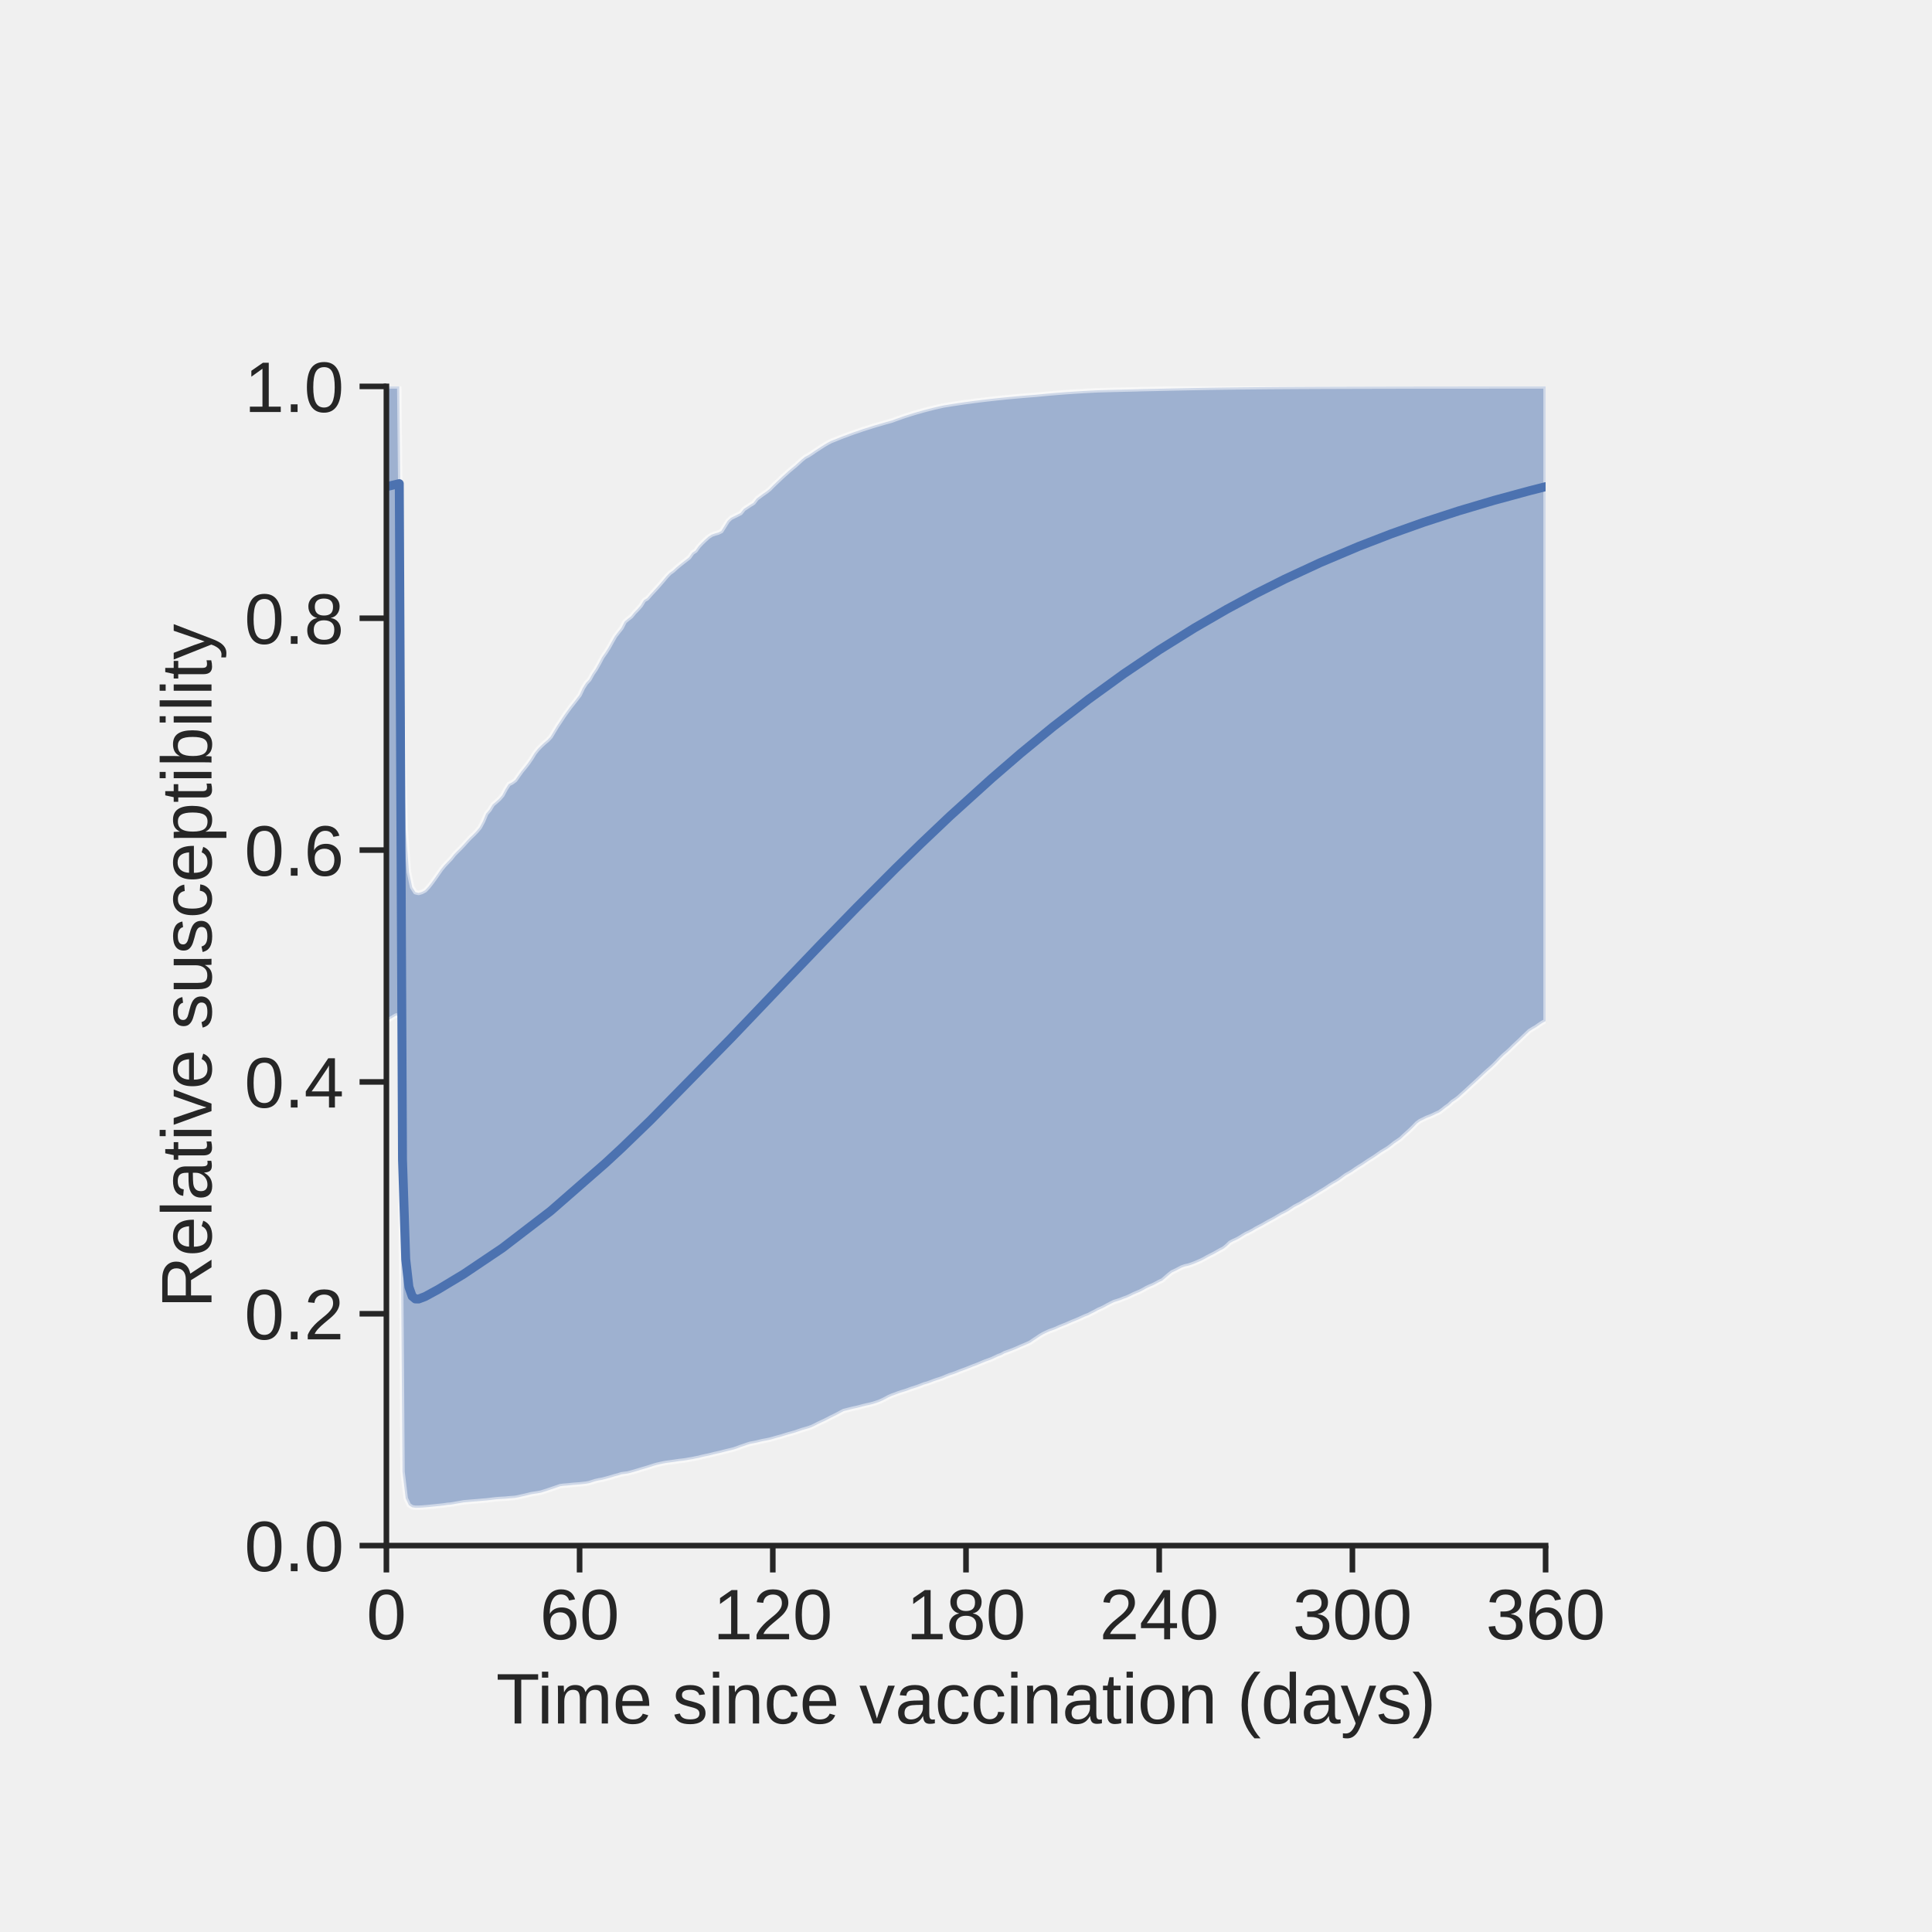
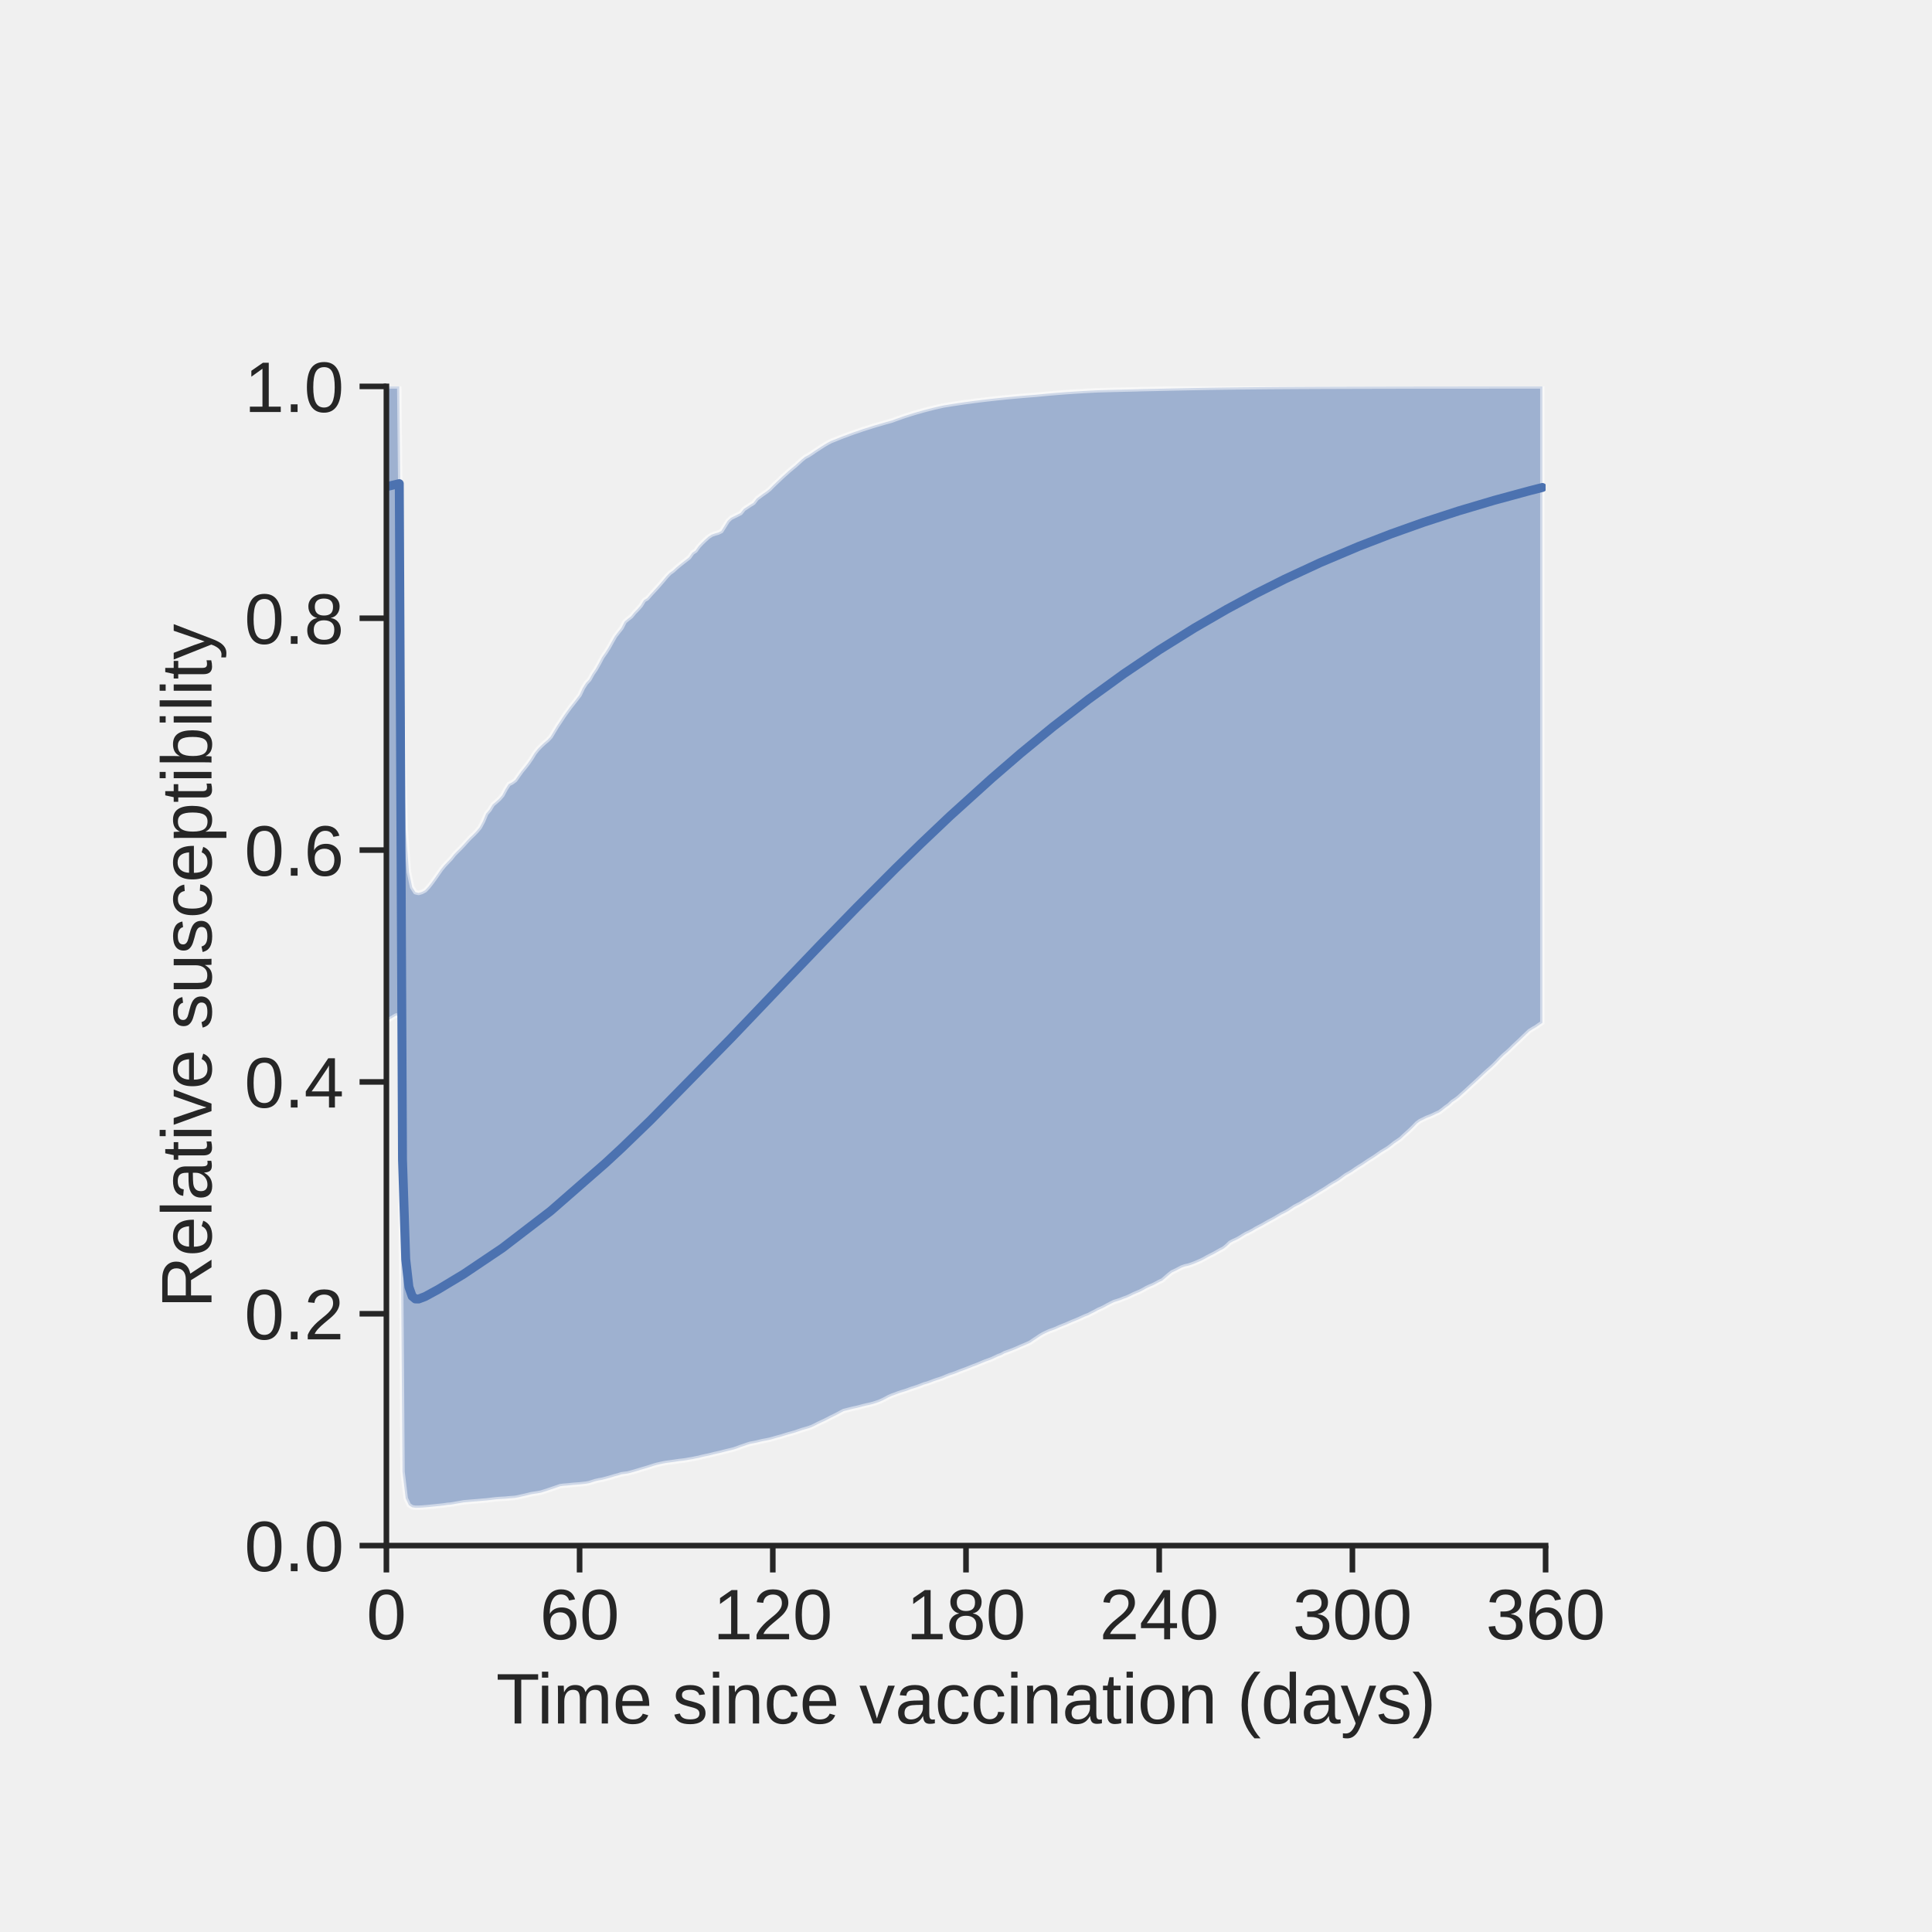
<svg xmlns="http://www.w3.org/2000/svg" xmlns:xlink="http://www.w3.org/1999/xlink" width="432pt" height="432pt" viewBox="0 0 432 432" version="1.1">
  <defs>
    <style type="text/css">*{stroke-linejoin: round; stroke-linecap: butt}</style>
  </defs>
  <g id="figure_1">
    <g id="patch_1">
      <path d="M 0 432  L 432 432  L 432 0  L 0 0  L 0 432  z " style="fill: none" />
    </g>
    <g id="axes_1">
      <g id="patch_2">
        <path d="M 86.4 345.6  L 345.6 345.6  L 345.6 86.4  L 86.4 86.4  L 86.4 345.6  z " style="fill: none" />
      </g>
      <g id="matplotlib.axis_1">
        <g id="xtick_1">
          <g id="line2d_1">
            <defs>
-               <path id="m080dad6c86" d="M 0 0  L 0 6  " style="stroke: #262626; stroke-width: 1.25" />
+               <path id="md0824baf38" d="M 0 0  L 0 6  " style="stroke: #262626; stroke-width: 1.25" />
            </defs>
            <g>
-               <use xlink:href="#m080dad6c86" x="86.4" y="345.6" style="fill: #262626; stroke: #262626; stroke-width: 1.25" />
+               <use xlink:href="#md0824baf38" x="86.4" y="345.6" style="fill: #262626; stroke: #262626; stroke-width: 1.25" />
            </g>
          </g>
          <g id="text_1">
            <text style="fill: #262626; font: 16px 'Arial', 'DejaVu Sans', 'Liberation Sans', 'Bitstream Vera Sans', sans-serif; text-anchor: middle" x="86.4" y="366.553" transform="rotate(-0 86.4 366.5525)">0</text>
          </g>
        </g>
        <g id="xtick_2">
          <g id="line2d_2">
            <g>
-               <use xlink:href="#m080dad6c86" x="129.6" y="345.6" style="fill: #262626; stroke: #262626; stroke-width: 1.25" />
+               <use xlink:href="#md0824baf38" x="129.6" y="345.6" style="fill: #262626; stroke: #262626; stroke-width: 1.25" />
            </g>
          </g>
          <g id="text_2">
            <text style="fill: #262626; font: 16px 'Arial', 'DejaVu Sans', 'Liberation Sans', 'Bitstream Vera Sans', sans-serif; text-anchor: middle" x="129.6" y="366.553" transform="rotate(-0 129.6 366.5525)">60</text>
          </g>
        </g>
        <g id="xtick_3">
          <g id="line2d_3">
            <g>
-               <use xlink:href="#m080dad6c86" x="172.8" y="345.6" style="fill: #262626; stroke: #262626; stroke-width: 1.25" />
+               <use xlink:href="#md0824baf38" x="172.8" y="345.6" style="fill: #262626; stroke: #262626; stroke-width: 1.25" />
            </g>
          </g>
          <g id="text_3">
            <text style="fill: #262626; font: 16px 'Arial', 'DejaVu Sans', 'Liberation Sans', 'Bitstream Vera Sans', sans-serif; text-anchor: middle" x="172.8" y="366.553" transform="rotate(-0 172.8 366.5525)">120</text>
          </g>
        </g>
        <g id="xtick_4">
          <g id="line2d_4">
            <g>
-               <use xlink:href="#m080dad6c86" x="216" y="345.6" style="fill: #262626; stroke: #262626; stroke-width: 1.25" />
+               <use xlink:href="#md0824baf38" x="216" y="345.6" style="fill: #262626; stroke: #262626; stroke-width: 1.25" />
            </g>
          </g>
          <g id="text_4">
            <text style="fill: #262626; font: 16px 'Arial', 'DejaVu Sans', 'Liberation Sans', 'Bitstream Vera Sans', sans-serif; text-anchor: middle" x="216" y="366.553" transform="rotate(-0 216 366.5525)">180</text>
          </g>
        </g>
        <g id="xtick_5">
          <g id="line2d_5">
            <g>
-               <use xlink:href="#m080dad6c86" x="259.2" y="345.6" style="fill: #262626; stroke: #262626; stroke-width: 1.25" />
+               <use xlink:href="#md0824baf38" x="259.2" y="345.6" style="fill: #262626; stroke: #262626; stroke-width: 1.25" />
            </g>
          </g>
          <g id="text_5">
            <text style="fill: #262626; font: 16px 'Arial', 'DejaVu Sans', 'Liberation Sans', 'Bitstream Vera Sans', sans-serif; text-anchor: middle" x="259.2" y="366.553" transform="rotate(-0 259.2 366.5525)">240</text>
          </g>
        </g>
        <g id="xtick_6">
          <g id="line2d_6">
            <g>
-               <use xlink:href="#m080dad6c86" x="302.4" y="345.6" style="fill: #262626; stroke: #262626; stroke-width: 1.25" />
+               <use xlink:href="#md0824baf38" x="302.4" y="345.6" style="fill: #262626; stroke: #262626; stroke-width: 1.25" />
            </g>
          </g>
          <g id="text_6">
            <text style="fill: #262626; font: 16px 'Arial', 'DejaVu Sans', 'Liberation Sans', 'Bitstream Vera Sans', sans-serif; text-anchor: middle" x="302.4" y="366.553" transform="rotate(-0 302.4 366.5525)">300</text>
          </g>
        </g>
        <g id="xtick_7">
          <g id="line2d_7">
            <g>
-               <use xlink:href="#m080dad6c86" x="345.6" y="345.6" style="fill: #262626; stroke: #262626; stroke-width: 1.25" />
+               <use xlink:href="#md0824baf38" x="345.6" y="345.6" style="fill: #262626; stroke: #262626; stroke-width: 1.25" />
            </g>
          </g>
          <g id="text_7">
            <text style="fill: #262626; font: 16px 'Arial', 'DejaVu Sans', 'Liberation Sans', 'Bitstream Vera Sans', sans-serif; text-anchor: middle" x="345.6" y="366.553" transform="rotate(-0 345.6 366.5525)">360</text>
          </g>
        </g>
        <g id="text_8">
          <text style="fill: #262626; font: 16px 'Arial', 'DejaVu Sans', 'Liberation Sans', 'Bitstream Vera Sans', sans-serif; text-anchor: middle" x="216" y="385.38" transform="rotate(-0 216 385.38)">Time since vaccination (days)</text>
        </g>
      </g>
      <g id="matplotlib.axis_2">
        <g id="ytick_1">
          <g id="line2d_8">
            <defs>
-               <path id="m5d4fc88b64" d="M 0 0  L -6 0  " style="stroke: #262626; stroke-width: 1.25" />
+               <path id="ma9ca6ab5f2" d="M 0 0  L -6 0  " style="stroke: #262626; stroke-width: 1.25" />
            </defs>
            <g>
-               <use xlink:href="#m5d4fc88b64" x="86.4" y="345.6" style="fill: #262626; stroke: #262626; stroke-width: 1.25" />
+               <use xlink:href="#ma9ca6ab5f2" x="86.4" y="345.6" style="fill: #262626; stroke: #262626; stroke-width: 1.25" />
            </g>
          </g>
          <g id="text_9">
            <text style="fill: #262626; font: 16px 'Arial', 'DejaVu Sans', 'Liberation Sans', 'Bitstream Vera Sans', sans-serif; text-anchor: end" x="76.9" y="351.326" transform="rotate(-0 76.9 351.3263)">0.0</text>
          </g>
        </g>
        <g id="ytick_2">
          <g id="line2d_9">
            <g>
-               <use xlink:href="#m5d4fc88b64" x="86.4" y="293.76" style="fill: #262626; stroke: #262626; stroke-width: 1.25" />
+               <use xlink:href="#ma9ca6ab5f2" x="86.4" y="293.76" style="fill: #262626; stroke: #262626; stroke-width: 1.25" />
            </g>
          </g>
          <g id="text_10">
            <text style="fill: #262626; font: 16px 'Arial', 'DejaVu Sans', 'Liberation Sans', 'Bitstream Vera Sans', sans-serif; text-anchor: end" x="76.9" y="299.486" transform="rotate(-0 76.9 299.4862)">0.2</text>
          </g>
        </g>
        <g id="ytick_3">
          <g id="line2d_10">
            <g>
-               <use xlink:href="#m5d4fc88b64" x="86.4" y="241.92" style="fill: #262626; stroke: #262626; stroke-width: 1.25" />
+               <use xlink:href="#ma9ca6ab5f2" x="86.4" y="241.92" style="fill: #262626; stroke: #262626; stroke-width: 1.25" />
            </g>
          </g>
          <g id="text_11">
            <text style="fill: #262626; font: 16px 'Arial', 'DejaVu Sans', 'Liberation Sans', 'Bitstream Vera Sans', sans-serif; text-anchor: end" x="76.9" y="247.646" transform="rotate(-0 76.9 247.6463)">0.4</text>
          </g>
        </g>
        <g id="ytick_4">
          <g id="line2d_11">
            <g>
-               <use xlink:href="#m5d4fc88b64" x="86.4" y="190.08" style="fill: #262626; stroke: #262626; stroke-width: 1.25" />
+               <use xlink:href="#ma9ca6ab5f2" x="86.4" y="190.08" style="fill: #262626; stroke: #262626; stroke-width: 1.25" />
            </g>
          </g>
          <g id="text_12">
            <text style="fill: #262626; font: 16px 'Arial', 'DejaVu Sans', 'Liberation Sans', 'Bitstream Vera Sans', sans-serif; text-anchor: end" x="76.9" y="195.806" transform="rotate(-0 76.9 195.8063)">0.6</text>
          </g>
        </g>
        <g id="ytick_5">
          <g id="line2d_12">
            <g>
-               <use xlink:href="#m5d4fc88b64" x="86.4" y="138.24" style="fill: #262626; stroke: #262626; stroke-width: 1.25" />
+               <use xlink:href="#ma9ca6ab5f2" x="86.4" y="138.24" style="fill: #262626; stroke: #262626; stroke-width: 1.25" />
            </g>
          </g>
          <g id="text_13">
            <text style="fill: #262626; font: 16px 'Arial', 'DejaVu Sans', 'Liberation Sans', 'Bitstream Vera Sans', sans-serif; text-anchor: end" x="76.9" y="143.966" transform="rotate(-0 76.9 143.9663)">0.8</text>
          </g>
        </g>
        <g id="ytick_6">
          <g id="line2d_13">
            <g>
-               <use xlink:href="#m5d4fc88b64" x="86.4" y="86.4" style="fill: #262626; stroke: #262626; stroke-width: 1.25" />
+               <use xlink:href="#ma9ca6ab5f2" x="86.4" y="86.4" style="fill: #262626; stroke: #262626; stroke-width: 1.25" />
            </g>
          </g>
          <g id="text_14">
            <text style="fill: #262626; font: 16px 'Arial', 'DejaVu Sans', 'Liberation Sans', 'Bitstream Vera Sans', sans-serif; text-anchor: end" x="76.9" y="92.126" transform="rotate(-0 76.9 92.12625)">1.0</text>
          </g>
        </g>
        <g id="text_15">
          <text style="fill: #262626; font: 16px 'Arial', 'DejaVu Sans', 'Liberation Sans', 'Bitstream Vera Sans', sans-serif; text-anchor: middle" x="47.292" y="216" transform="rotate(-90 47.2925 216)">Relative susceptibility</text>
        </g>
      </g>
      <g id="PolyCollection_1">
        <defs>
-           <path id="m49c8266dc9" d="M 86.4 -345.593  L 86.4 -203.67  L 87.12 -204.074  L 87.84 -204.492  L 88.56 -204.923  L 89.28 -204.872  L 90 -102.934  L 90.72 -96.954  L 91.44 -95.438  L 92.16 -94.975  L 92.88 -94.855  L 93.6 -94.865  L 94.32 -94.9  L 95.04 -94.957  L 95.76 -95.02  L 96.48 -95.091  L 97.2 -95.165  L 97.92 -95.238  L 98.64 -95.314  L 99.36 -95.396  L 100.08 -95.51  L 100.8 -95.564  L 101.52 -95.683  L 102.24 -95.812  L 102.96 -95.941  L 103.68 -96.065  L 104.4 -96.126  L 105.12 -96.194  L 105.84 -96.25  L 106.56 -96.306  L 107.28 -96.372  L 108 -96.439  L 108.72 -96.494  L 109.44 -96.572  L 110.16 -96.666  L 110.88 -96.748  L 111.6 -96.805  L 112.32 -96.849  L 113.04 -96.886  L 113.76 -96.962  L 114.48 -97.014  L 115.2 -97.074  L 115.92 -97.208  L 116.64 -97.378  L 117.36 -97.534  L 118.08 -97.709  L 118.8 -97.886  L 119.52 -97.999  L 120.24 -98.108  L 120.96 -98.242  L 121.68 -98.47  L 122.4 -98.694  L 123.12 -98.941  L 123.84 -99.19  L 124.56 -99.432  L 125.28 -99.681  L 126 -99.776  L 126.72 -99.828  L 127.44 -99.899  L 128.16 -99.978  L 128.88 -100.033  L 129.6 -100.087  L 130.32 -100.163  L 131.04 -100.245  L 131.76 -100.377  L 132.48 -100.611  L 133.2 -100.832  L 133.92 -100.991  L 134.64 -101.118  L 135.36 -101.303  L 136.08 -101.498  L 136.8 -101.705  L 137.52 -101.923  L 138.24 -102.102  L 138.96 -102.344  L 139.68 -102.437  L 140.4 -102.535  L 141.12 -102.727  L 141.84 -102.924  L 142.56 -103.139  L 143.28 -103.363  L 144 -103.574  L 144.72 -103.787  L 145.44 -104.016  L 146.16 -104.252  L 146.88 -104.456  L 147.6 -104.62  L 148.32 -104.777  L 149.04 -104.902  L 149.76 -104.996  L 150.48 -105.095  L 151.2 -105.201  L 151.92 -105.31  L 152.64 -105.384  L 153.36 -105.484  L 154.08 -105.618  L 154.8 -105.727  L 155.52 -105.886  L 156.24 -106.023  L 156.96 -106.214  L 157.68 -106.372  L 158.4 -106.518  L 159.12 -106.693  L 159.84 -106.876  L 160.56 -107.033  L 161.28 -107.203  L 162 -107.39  L 162.72 -107.567  L 163.44 -107.737  L 164.16 -107.924  L 164.88 -108.173  L 165.6 -108.446  L 166.32 -108.688  L 167.04 -108.938  L 167.76 -109.161  L 168.48 -109.29  L 169.2 -109.437  L 169.92 -109.614  L 170.64 -109.781  L 171.36 -109.911  L 172.08 -110.062  L 172.8 -110.254  L 173.52 -110.464  L 174.24 -110.657  L 174.96 -110.865  L 175.68 -111.09  L 176.4 -111.307  L 177.12 -111.498  L 177.84 -111.709  L 178.56 -111.955  L 179.28 -112.209  L 180 -112.413  L 180.72 -112.628  L 181.44 -112.878  L 182.16 -113.214  L 182.88 -113.586  L 183.6 -113.923  L 184.32 -114.252  L 185.04 -114.617  L 185.76 -114.997  L 186.48 -115.347  L 187.2 -115.711  L 187.92 -116.097  L 188.64 -116.479  L 189.36 -116.658  L 190.08 -116.846  L 190.8 -117.02  L 191.52 -117.174  L 192.24 -117.352  L 192.96 -117.55  L 193.68 -117.723  L 194.4 -117.875  L 195.12 -118.061  L 195.84 -118.281  L 196.56 -118.526  L 197.28 -118.845  L 198 -119.206  L 198.72 -119.595  L 199.44 -119.913  L 200.16 -120.166  L 200.88 -120.449  L 201.6 -120.684  L 202.32 -120.892  L 203.04 -121.143  L 203.76 -121.413  L 204.48 -121.639  L 205.2 -121.88  L 205.92 -122.153  L 206.64 -122.432  L 207.36 -122.63  L 208.08 -122.888  L 208.8 -123.165  L 209.52 -123.415  L 210.24 -123.64  L 210.96 -123.905  L 211.68 -124.215  L 212.4 -124.5  L 213.12 -124.726  L 213.84 -124.989  L 214.56 -125.29  L 215.28 -125.555  L 216 -125.815  L 216.72 -126.106  L 217.44 -126.398  L 218.16 -126.663  L 218.88 -126.943  L 219.6 -127.251  L 220.32 -127.547  L 221.04 -127.799  L 221.76 -128.075  L 222.48 -128.407  L 223.2 -128.753  L 223.92 -129.021  L 224.64 -129.416  L 225.36 -129.672  L 226.08 -129.939  L 226.8 -130.218  L 227.52 -130.526  L 228.24 -130.853  L 228.96 -131.155  L 229.68 -131.462  L 230.4 -131.8  L 231.12 -132.293  L 231.84 -132.765  L 232.56 -133.252  L 233.28 -133.675  L 234 -134.021  L 234.72 -134.349  L 235.44 -134.594  L 236.16 -134.876  L 236.88 -135.209  L 237.6 -135.501  L 238.32 -135.781  L 239.04 -136.095  L 239.76 -136.413  L 240.48 -136.697  L 241.2 -137  L 241.92 -137.334  L 242.64 -137.659  L 243.36 -137.93  L 244.08 -138.31  L 244.8 -138.666  L 245.52 -139.068  L 246.24 -139.382  L 246.96 -139.735  L 247.68 -140.142  L 248.4 -140.508  L 249.12 -140.862  L 249.84 -141.08  L 250.56 -141.318  L 251.28 -141.612  L 252 -141.869  L 252.72 -142.197  L 253.44 -142.558  L 254.16 -142.867  L 254.88 -143.169  L 255.6 -143.536  L 256.32 -143.95  L 257.04 -144.294  L 257.76 -144.592  L 258.48 -144.96  L 259.2 -145.355  L 259.92 -145.689  L 260.64 -146.306  L 261.36 -146.93  L 262.08 -147.496  L 262.8 -147.827  L 263.52 -148.197  L 264.24 -148.579  L 264.96 -148.829  L 265.68 -148.985  L 266.4 -149.218  L 267.12 -149.487  L 267.84 -149.798  L 268.56 -150.112  L 269.28 -150.473  L 270 -150.892  L 270.72 -151.261  L 271.44 -151.619  L 272.16 -152.027  L 272.88 -152.437  L 273.6 -152.81  L 274.32 -153.39  L 275.04 -154.086  L 275.76 -154.473  L 276.48 -154.801  L 277.2 -155.189  L 277.92 -155.649  L 278.64 -156.08  L 279.36 -156.406  L 280.08 -156.782  L 280.8 -157.221  L 281.52 -157.604  L 282.24 -157.975  L 282.96 -158.389  L 283.68 -158.804  L 284.4 -159.178  L 285.12 -159.576  L 285.84 -160.012  L 286.56 -160.434  L 287.28 -160.787  L 288 -161.174  L 288.72 -161.646  L 289.44 -162.136  L 290.16 -162.507  L 290.88 -162.881  L 291.6 -163.335  L 292.32 -163.773  L 293.04 -164.16  L 293.76 -164.587  L 294.48 -165.045  L 295.2 -165.491  L 295.92 -165.914  L 296.64 -166.369  L 297.36 -166.855  L 298.08 -167.304  L 298.8 -167.698  L 299.52 -168.149  L 300.24 -168.685  L 300.96 -169.216  L 301.68 -169.615  L 302.4 -170.045  L 303.12 -170.554  L 303.84 -171.023  L 304.56 -171.461  L 305.28 -171.942  L 306 -172.433  L 306.72 -172.881  L 307.44 -173.347  L 308.16 -173.852  L 308.88 -174.353  L 309.6 -174.781  L 310.32 -175.223  L 311.04 -175.756  L 311.76 -176.341  L 312.48 -176.827  L 313.2 -177.327  L 313.92 -178.011  L 314.64 -178.66  L 315.36 -179.319  L 316.08 -180.025  L 316.8 -180.777  L 317.52 -181.315  L 318.24 -181.658  L 318.96 -182.022  L 319.68 -182.296  L 320.4 -182.602  L 321.12 -182.957  L 321.84 -183.274  L 322.56 -183.803  L 323.28 -184.383  L 324 -184.88  L 324.72 -185.573  L 325.44 -186.044  L 326.16 -186.589  L 326.88 -187.253  L 327.6 -187.888  L 328.32 -188.553  L 329.04 -189.224  L 329.76 -189.875  L 330.48 -190.536  L 331.2 -191.216  L 331.92 -191.899  L 332.64 -192.547  L 333.36 -193.173  L 334.08 -193.841  L 334.8 -194.569  L 335.52 -195.329  L 336.24 -196.04  L 336.96 -196.648  L 337.68 -197.306  L 338.4 -198.029  L 339.12 -198.7  L 339.84 -199.373  L 340.56 -200.074  L 341.28 -200.766  L 342 -201.445  L 342.72 -201.9  L 343.44 -202.311  L 344.16 -202.814  L 344.88 -203.293  L 345.6 -203.672  L 345.6 -345.593  L 345.6 -345.593  L 344.88 -345.593  L 344.16 -345.593  L 343.44 -345.592  L 342.72 -345.592  L 342 -345.592  L 341.28 -345.591  L 340.56 -345.591  L 339.84 -345.591  L 339.12 -345.59  L 338.4 -345.59  L 337.68 -345.59  L 336.96 -345.589  L 336.24 -345.589  L 335.52 -345.589  L 334.8 -345.588  L 334.08 -345.588  L 333.36 -345.588  L 332.64 -345.587  L 331.92 -345.587  L 331.2 -345.587  L 330.48 -345.586  L 329.76 -345.586  L 329.04 -345.585  L 328.32 -345.584  L 327.6 -345.584  L 326.88 -345.583  L 326.16 -345.583  L 325.44 -345.582  L 324.72 -345.581  L 324 -345.581  L 323.28 -345.58  L 322.56 -345.579  L 321.84 -345.578  L 321.12 -345.578  L 320.4 -345.577  L 319.68 -345.576  L 318.96 -345.575  L 318.24 -345.574  L 317.52 -345.573  L 316.8 -345.572  L 316.08 -345.571  L 315.36 -345.57  L 314.64 -345.569  L 313.92 -345.567  L 313.2 -345.566  L 312.48 -345.565  L 311.76 -345.564  L 311.04 -345.562  L 310.32 -345.561  L 309.6 -345.559  L 308.88 -345.558  L 308.16 -345.556  L 307.44 -345.554  L 306.72 -345.553  L 306 -345.551  L 305.28 -345.549  L 304.56 -345.547  L 303.84 -345.545  L 303.12 -345.543  L 302.4 -345.541  L 301.68 -345.539  L 300.96 -345.536  L 300.24 -345.534  L 299.52 -345.532  L 298.8 -345.53  L 298.08 -345.528  L 297.36 -345.525  L 296.64 -345.523  L 295.92 -345.52  L 295.2 -345.518  L 294.48 -345.515  L 293.76 -345.512  L 293.04 -345.509  L 292.32 -345.505  L 291.6 -345.501  L 290.88 -345.498  L 290.16 -345.494  L 289.44 -345.49  L 288.72 -345.485  L 288 -345.481  L 287.28 -345.476  L 286.56 -345.471  L 285.84 -345.467  L 285.12 -345.462  L 284.4 -345.456  L 283.68 -345.451  L 282.96 -345.445  L 282.24 -345.439  L 281.52 -345.433  L 280.8 -345.426  L 280.08 -345.419  L 279.36 -345.412  L 278.64 -345.405  L 277.92 -345.398  L 277.2 -345.39  L 276.48 -345.382  L 275.76 -345.373  L 275.04 -345.364  L 274.32 -345.355  L 273.6 -345.346  L 272.88 -345.336  L 272.16 -345.326  L 271.44 -345.315  L 270.72 -345.304  L 270 -345.293  L 269.28 -345.281  L 268.56 -345.268  L 267.84 -345.255  L 267.12 -345.242  L 266.4 -345.228  L 265.68 -345.214  L 264.96 -345.2  L 264.24 -345.185  L 263.52 -345.171  L 262.8 -345.156  L 262.08 -345.14  L 261.36 -345.124  L 260.64 -345.108  L 259.92 -345.091  L 259.2 -345.073  L 258.48 -345.056  L 257.76 -345.042  L 257.04 -345.026  L 256.32 -345.011  L 255.6 -344.996  L 254.88 -344.979  L 254.16 -344.955  L 253.44 -344.937  L 252.72 -344.92  L 252 -344.905  L 251.28 -344.889  L 250.56 -344.871  L 249.84 -344.854  L 249.12 -344.837  L 248.4 -344.818  L 247.68 -344.798  L 246.96 -344.776  L 246.24 -344.755  L 245.52 -344.734  L 244.8 -344.704  L 244.08 -344.667  L 243.36 -344.629  L 242.64 -344.589  L 241.92 -344.546  L 241.2 -344.504  L 240.48 -344.459  L 239.76 -344.411  L 239.04 -344.363  L 238.32 -344.312  L 237.6 -344.258  L 236.88 -344.203  L 236.16 -344.147  L 235.44 -344.085  L 234.72 -344.023  L 234 -343.96  L 233.28 -343.89  L 232.56 -343.82  L 231.84 -343.752  L 231.12 -343.69  L 230.4 -343.636  L 229.68 -343.579  L 228.96 -343.517  L 228.24 -343.457  L 227.52 -343.396  L 226.8 -343.33  L 226.08 -343.262  L 225.36 -343.196  L 224.64 -343.126  L 223.92 -343.051  L 223.2 -342.978  L 222.48 -342.903  L 221.76 -342.822  L 221.04 -342.741  L 220.32 -342.66  L 219.6 -342.573  L 218.88 -342.482  L 218.16 -342.395  L 217.44 -342.302  L 216.72 -342.202  L 216 -342.106  L 215.28 -342.007  L 214.56 -341.899  L 213.84 -341.792  L 213.12 -341.685  L 212.4 -341.57  L 211.68 -341.45  L 210.96 -341.335  L 210.24 -341.177  L 209.52 -341.015  L 208.8 -340.846  L 208.08 -340.664  L 207.36 -340.482  L 206.64 -340.296  L 205.92 -340.094  L 205.2 -339.889  L 204.48 -339.683  L 203.76 -339.46  L 203.04 -339.23  L 202.32 -339.002  L 201.6 -338.756  L 200.88 -338.497  L 200.16 -338.244  L 199.44 -337.973  L 198.72 -337.766  L 198 -337.573  L 197.28 -337.363  L 196.56 -337.151  L 195.84 -336.947  L 195.12 -336.727  L 194.4 -336.494  L 193.68 -336.273  L 192.96 -336.043  L 192.24 -335.792  L 191.52 -335.545  L 190.8 -335.302  L 190.08 -335.04  L 189.36 -334.766  L 188.64 -334.506  L 187.92 -334.233  L 187.2 -333.938  L 186.48 -333.651  L 185.76 -333.366  L 185.04 -332.984  L 184.32 -332.558  L 183.6 -332.099  L 182.88 -331.635  L 182.16 -331.166  L 181.44 -330.66  L 180.72 -330.201  L 180 -329.826  L 179.28 -329.246  L 178.56 -328.589  L 177.84 -327.934  L 177.12 -327.347  L 176.4 -326.748  L 175.68 -326.092  L 174.96 -325.455  L 174.24 -324.77  L 173.52 -324.088  L 172.8 -323.4  L 172.08 -322.659  L 171.36 -322.088  L 170.64 -321.591  L 169.92 -321.057  L 169.2 -320.513  L 168.48 -319.573  L 167.76 -319.135  L 167.04 -318.66  L 166.32 -318.189  L 165.6 -317.285  L 164.88 -316.921  L 164.16 -316.562  L 163.44 -316.218  L 162.72 -315.541  L 162 -314.384  L 161.28 -313.247  L 160.56 -312.903  L 159.84 -312.699  L 159.12 -312.445  L 158.4 -311.981  L 157.68 -311.33  L 156.96 -310.642  L 156.24 -309.887  L 155.52 -308.885  L 154.8 -308.393  L 154.08 -307.369  L 153.36 -306.8  L 152.64 -306.25  L 151.92 -305.68  L 151.2 -305.071  L 150.48 -304.406  L 149.76 -303.899  L 149.04 -303.154  L 148.32 -302.29  L 147.6 -301.446  L 146.88 -300.632  L 146.16 -299.845  L 145.44 -299.074  L 144.72 -298.233  L 144 -297.807  L 143.28 -296.63  L 142.56 -295.804  L 141.84 -295.074  L 141.12 -294.178  L 140.4 -293.625  L 139.68 -293.025  L 138.96 -291.613  L 138.24 -290.701  L 137.52 -289.777  L 136.8 -288.512  L 136.08 -287.211  L 135.36 -286.076  L 134.64 -285.056  L 133.92 -283.682  L 133.2 -282.405  L 132.48 -281.352  L 131.76 -280.055  L 131.04 -279.293  L 130.32 -278.165  L 129.6 -276.63  L 128.88 -275.682  L 128.16 -274.758  L 127.44 -273.851  L 126.72 -272.862  L 126 -271.842  L 125.28 -270.741  L 124.56 -269.668  L 123.84 -268.481  L 123.12 -267.269  L 122.4 -266.517  L 121.68 -265.919  L 120.96 -265.251  L 120.24 -264.516  L 119.52 -263.607  L 118.8 -262.435  L 118.08 -261.393  L 117.36 -260.467  L 116.64 -259.6  L 115.92 -258.599  L 115.2 -257.566  L 114.48 -257.044  L 113.76 -256.683  L 113.04 -255.552  L 112.32 -254.189  L 111.6 -253.361  L 110.88 -252.716  L 110.16 -252.104  L 109.44 -250.914  L 108.72 -250.093  L 108 -248.36  L 107.28 -247.016  L 106.56 -246.157  L 105.84 -245.41  L 105.12 -244.735  L 104.4 -243.973  L 103.68 -243.162  L 102.96 -242.401  L 102.24 -241.693  L 101.52 -240.954  L 100.8 -240.035  L 100.08 -239.282  L 99.36 -238.525  L 98.64 -237.651  L 97.92 -236.611  L 97.2 -235.582  L 96.48 -234.593  L 95.76 -233.676  L 95.04 -232.925  L 94.32 -232.548  L 93.6 -232.334  L 92.88 -232.504  L 92.16 -233.632  L 91.44 -237.056  L 90.72 -246.534  L 90 -274.106  L 89.28 -345.594  L 88.56 -345.594  L 87.84 -345.593  L 87.12 -345.593  L 86.4 -345.593  z " style="stroke: #ffffff; stroke-opacity: 0.5" />
+           <path id="m679569b7d3" d="M 86.4 -345.593  L 86.4 -203.67  L 87.12 -204.074  L 87.84 -204.492  L 88.56 -204.923  L 89.28 -204.872  L 90 -102.934  L 90.72 -96.954  L 91.44 -95.438  L 92.16 -94.975  L 92.88 -94.855  L 93.6 -94.865  L 94.32 -94.9  L 95.04 -94.957  L 95.76 -95.02  L 96.48 -95.091  L 97.2 -95.165  L 97.92 -95.238  L 98.64 -95.314  L 99.36 -95.396  L 100.08 -95.51  L 100.8 -95.564  L 101.52 -95.683  L 102.24 -95.812  L 102.96 -95.941  L 103.68 -96.065  L 104.4 -96.126  L 105.12 -96.194  L 105.84 -96.25  L 106.56 -96.306  L 107.28 -96.372  L 108 -96.439  L 108.72 -96.494  L 109.44 -96.572  L 110.16 -96.666  L 110.88 -96.748  L 111.6 -96.805  L 112.32 -96.849  L 113.04 -96.886  L 113.76 -96.962  L 114.48 -97.014  L 115.2 -97.074  L 115.92 -97.208  L 116.64 -97.378  L 117.36 -97.534  L 118.08 -97.709  L 118.8 -97.886  L 119.52 -97.999  L 120.24 -98.108  L 120.96 -98.242  L 121.68 -98.47  L 122.4 -98.694  L 123.12 -98.941  L 123.84 -99.19  L 124.56 -99.432  L 125.28 -99.681  L 126 -99.776  L 126.72 -99.828  L 127.44 -99.899  L 128.16 -99.978  L 128.88 -100.033  L 129.6 -100.087  L 130.32 -100.163  L 131.04 -100.245  L 131.76 -100.377  L 132.48 -100.611  L 133.2 -100.832  L 133.92 -100.991  L 134.64 -101.118  L 135.36 -101.303  L 136.08 -101.498  L 136.8 -101.705  L 137.52 -101.923  L 138.24 -102.102  L 138.96 -102.344  L 139.68 -102.437  L 140.4 -102.535  L 141.12 -102.727  L 141.84 -102.924  L 142.56 -103.139  L 143.28 -103.363  L 144 -103.574  L 144.72 -103.787  L 145.44 -104.016  L 146.16 -104.252  L 146.88 -104.456  L 147.6 -104.62  L 148.32 -104.777  L 149.04 -104.902  L 149.76 -104.996  L 150.48 -105.095  L 151.2 -105.201  L 151.92 -105.31  L 152.64 -105.384  L 153.36 -105.484  L 154.08 -105.618  L 154.8 -105.727  L 155.52 -105.886  L 156.24 -106.023  L 156.96 -106.214  L 157.68 -106.372  L 158.4 -106.518  L 159.12 -106.693  L 159.84 -106.876  L 160.56 -107.033  L 161.28 -107.203  L 162 -107.39  L 162.72 -107.567  L 163.44 -107.737  L 164.16 -107.924  L 164.88 -108.173  L 165.6 -108.446  L 166.32 -108.688  L 167.04 -108.938  L 167.76 -109.161  L 168.48 -109.29  L 169.2 -109.437  L 169.92 -109.614  L 170.64 -109.781  L 171.36 -109.911  L 172.08 -110.062  L 172.8 -110.254  L 173.52 -110.464  L 174.24 -110.657  L 174.96 -110.865  L 175.68 -111.09  L 176.4 -111.307  L 177.12 -111.498  L 177.84 -111.709  L 178.56 -111.955  L 179.28 -112.209  L 180 -112.413  L 180.72 -112.628  L 181.44 -112.878  L 182.16 -113.214  L 182.88 -113.586  L 183.6 -113.923  L 184.32 -114.252  L 185.04 -114.617  L 185.76 -114.997  L 186.48 -115.347  L 187.2 -115.711  L 187.92 -116.097  L 188.64 -116.479  L 189.36 -116.658  L 190.08 -116.846  L 190.8 -117.02  L 191.52 -117.174  L 192.24 -117.352  L 192.96 -117.55  L 193.68 -117.723  L 194.4 -117.875  L 195.12 -118.061  L 195.84 -118.281  L 196.56 -118.526  L 197.28 -118.845  L 198 -119.206  L 198.72 -119.595  L 199.44 -119.913  L 200.16 -120.166  L 200.88 -120.449  L 201.6 -120.684  L 202.32 -120.892  L 203.04 -121.143  L 203.76 -121.413  L 204.48 -121.639  L 205.2 -121.88  L 205.92 -122.153  L 206.64 -122.432  L 207.36 -122.63  L 208.08 -122.888  L 208.8 -123.165  L 209.52 -123.415  L 210.24 -123.64  L 210.96 -123.905  L 211.68 -124.215  L 212.4 -124.5  L 213.12 -124.726  L 213.84 -124.989  L 214.56 -125.29  L 215.28 -125.555  L 216 -125.815  L 216.72 -126.106  L 217.44 -126.398  L 218.16 -126.663  L 218.88 -126.943  L 219.6 -127.251  L 220.32 -127.547  L 221.04 -127.799  L 221.76 -128.075  L 222.48 -128.407  L 223.2 -128.753  L 223.92 -129.021  L 224.64 -129.416  L 225.36 -129.672  L 226.08 -129.939  L 226.8 -130.218  L 227.52 -130.526  L 228.24 -130.853  L 228.96 -131.155  L 229.68 -131.462  L 230.4 -131.8  L 231.12 -132.293  L 231.84 -132.765  L 232.56 -133.252  L 233.28 -133.675  L 234 -134.021  L 234.72 -134.349  L 235.44 -134.594  L 236.16 -134.876  L 236.88 -135.209  L 237.6 -135.501  L 238.32 -135.781  L 239.04 -136.095  L 239.76 -136.413  L 240.48 -136.697  L 241.2 -137  L 241.92 -137.334  L 242.64 -137.659  L 243.36 -137.93  L 244.08 -138.31  L 244.8 -138.666  L 245.52 -139.068  L 246.24 -139.382  L 246.96 -139.735  L 247.68 -140.142  L 248.4 -140.508  L 249.12 -140.862  L 249.84 -141.08  L 250.56 -141.318  L 251.28 -141.612  L 252 -141.869  L 252.72 -142.197  L 253.44 -142.558  L 254.16 -142.867  L 254.88 -143.169  L 255.6 -143.536  L 256.32 -143.95  L 257.04 -144.294  L 257.76 -144.592  L 258.48 -144.96  L 259.2 -145.355  L 259.92 -145.689  L 260.64 -146.306  L 261.36 -146.93  L 262.08 -147.496  L 262.8 -147.827  L 263.52 -148.197  L 264.24 -148.579  L 264.96 -148.829  L 265.68 -148.985  L 266.4 -149.218  L 267.12 -149.487  L 267.84 -149.798  L 268.56 -150.112  L 269.28 -150.473  L 270 -150.892  L 270.72 -151.261  L 271.44 -151.619  L 272.16 -152.027  L 272.88 -152.437  L 273.6 -152.81  L 274.32 -153.39  L 275.04 -154.086  L 275.76 -154.473  L 276.48 -154.801  L 277.2 -155.189  L 277.92 -155.649  L 278.64 -156.08  L 279.36 -156.406  L 280.08 -156.782  L 280.8 -157.221  L 281.52 -157.604  L 282.24 -157.975  L 282.96 -158.389  L 283.68 -158.804  L 284.4 -159.178  L 285.12 -159.576  L 285.84 -160.012  L 286.56 -160.434  L 287.28 -160.787  L 288 -161.174  L 288.72 -161.646  L 289.44 -162.136  L 290.16 -162.507  L 290.88 -162.881  L 291.6 -163.335  L 292.32 -163.773  L 293.04 -164.16  L 293.76 -164.587  L 294.48 -165.045  L 295.2 -165.491  L 295.92 -165.914  L 296.64 -166.369  L 297.36 -166.855  L 298.08 -167.304  L 298.8 -167.698  L 299.52 -168.149  L 300.24 -168.685  L 300.96 -169.216  L 301.68 -169.615  L 302.4 -170.045  L 303.12 -170.554  L 303.84 -171.023  L 304.56 -171.461  L 305.28 -171.942  L 306 -172.433  L 306.72 -172.881  L 307.44 -173.347  L 308.16 -173.852  L 308.88 -174.353  L 309.6 -174.781  L 310.32 -175.223  L 311.04 -175.756  L 311.76 -176.341  L 312.48 -176.827  L 313.2 -177.327  L 313.92 -178.011  L 314.64 -178.66  L 315.36 -179.319  L 316.08 -180.025  L 316.8 -180.777  L 317.52 -181.315  L 318.24 -181.658  L 318.96 -182.022  L 319.68 -182.296  L 320.4 -182.602  L 321.12 -182.957  L 321.84 -183.274  L 322.56 -183.803  L 323.28 -184.383  L 324 -184.88  L 324.72 -185.573  L 325.44 -186.044  L 326.16 -186.589  L 326.88 -187.253  L 327.6 -187.888  L 328.32 -188.553  L 329.04 -189.224  L 329.76 -189.875  L 330.48 -190.536  L 331.2 -191.216  L 331.92 -191.899  L 332.64 -192.547  L 333.36 -193.173  L 334.08 -193.841  L 334.8 -194.569  L 335.52 -195.329  L 336.24 -196.04  L 336.96 -196.648  L 337.68 -197.306  L 338.4 -198.029  L 339.12 -198.7  L 339.84 -199.373  L 340.56 -200.074  L 341.28 -200.766  L 342 -201.445  L 342.72 -201.9  L 343.44 -202.311  L 344.16 -202.814  L 344.88 -203.294  L 344.88 -345.593  L 344.88 -345.593  L 344.16 -345.593  L 343.44 -345.592  L 342.72 -345.592  L 342 -345.592  L 341.28 -345.591  L 340.56 -345.591  L 339.84 -345.591  L 339.12 -345.59  L 338.4 -345.59  L 337.68 -345.59  L 336.96 -345.589  L 336.24 -345.589  L 335.52 -345.589  L 334.8 -345.588  L 334.08 -345.588  L 333.36 -345.588  L 332.64 -345.587  L 331.92 -345.587  L 331.2 -345.587  L 330.48 -345.586  L 329.76 -345.586  L 329.04 -345.585  L 328.32 -345.584  L 327.6 -345.584  L 326.88 -345.583  L 326.16 -345.583  L 325.44 -345.582  L 324.72 -345.581  L 324 -345.581  L 323.28 -345.58  L 322.56 -345.579  L 321.84 -345.578  L 321.12 -345.578  L 320.4 -345.577  L 319.68 -345.576  L 318.96 -345.575  L 318.24 -345.574  L 317.52 -345.573  L 316.8 -345.572  L 316.08 -345.571  L 315.36 -345.57  L 314.64 -345.569  L 313.92 -345.567  L 313.2 -345.566  L 312.48 -345.565  L 311.76 -345.564  L 311.04 -345.562  L 310.32 -345.561  L 309.6 -345.559  L 308.88 -345.558  L 308.16 -345.556  L 307.44 -345.554  L 306.72 -345.553  L 306 -345.551  L 305.28 -345.549  L 304.56 -345.547  L 303.84 -345.545  L 303.12 -345.543  L 302.4 -345.541  L 301.68 -345.539  L 300.96 -345.536  L 300.24 -345.534  L 299.52 -345.532  L 298.8 -345.53  L 298.08 -345.528  L 297.36 -345.525  L 296.64 -345.523  L 295.92 -345.52  L 295.2 -345.518  L 294.48 -345.515  L 293.76 -345.512  L 293.04 -345.509  L 292.32 -345.505  L 291.6 -345.501  L 290.88 -345.498  L 290.16 -345.494  L 289.44 -345.49  L 288.72 -345.485  L 288 -345.481  L 287.28 -345.476  L 286.56 -345.471  L 285.84 -345.467  L 285.12 -345.462  L 284.4 -345.456  L 283.68 -345.451  L 282.96 -345.445  L 282.24 -345.439  L 281.52 -345.433  L 280.8 -345.426  L 280.08 -345.419  L 279.36 -345.412  L 278.64 -345.405  L 277.92 -345.398  L 277.2 -345.39  L 276.48 -345.382  L 275.76 -345.373  L 275.04 -345.364  L 274.32 -345.355  L 273.6 -345.346  L 272.88 -345.336  L 272.16 -345.326  L 271.44 -345.315  L 270.72 -345.304  L 270 -345.293  L 269.28 -345.281  L 268.56 -345.268  L 267.84 -345.255  L 267.12 -345.242  L 266.4 -345.228  L 265.68 -345.214  L 264.96 -345.2  L 264.24 -345.185  L 263.52 -345.171  L 262.8 -345.156  L 262.08 -345.14  L 261.36 -345.124  L 260.64 -345.108  L 259.92 -345.091  L 259.2 -345.073  L 258.48 -345.056  L 257.76 -345.042  L 257.04 -345.026  L 256.32 -345.011  L 255.6 -344.996  L 254.88 -344.979  L 254.16 -344.955  L 253.44 -344.937  L 252.72 -344.92  L 252 -344.905  L 251.28 -344.889  L 250.56 -344.871  L 249.84 -344.854  L 249.12 -344.837  L 248.4 -344.818  L 247.68 -344.798  L 246.96 -344.776  L 246.24 -344.755  L 245.52 -344.734  L 244.8 -344.704  L 244.08 -344.667  L 243.36 -344.629  L 242.64 -344.589  L 241.92 -344.546  L 241.2 -344.504  L 240.48 -344.459  L 239.76 -344.411  L 239.04 -344.363  L 238.32 -344.312  L 237.6 -344.258  L 236.88 -344.203  L 236.16 -344.147  L 235.44 -344.085  L 234.72 -344.023  L 234 -343.96  L 233.28 -343.89  L 232.56 -343.82  L 231.84 -343.752  L 231.12 -343.69  L 230.4 -343.636  L 229.68 -343.579  L 228.96 -343.517  L 228.24 -343.457  L 227.52 -343.396  L 226.8 -343.33  L 226.08 -343.262  L 225.36 -343.196  L 224.64 -343.126  L 223.92 -343.051  L 223.2 -342.978  L 222.48 -342.903  L 221.76 -342.822  L 221.04 -342.741  L 220.32 -342.66  L 219.6 -342.573  L 218.88 -342.482  L 218.16 -342.395  L 217.44 -342.302  L 216.72 -342.202  L 216 -342.106  L 215.28 -342.007  L 214.56 -341.899  L 213.84 -341.792  L 213.12 -341.685  L 212.4 -341.57  L 211.68 -341.45  L 210.96 -341.335  L 210.24 -341.177  L 209.52 -341.015  L 208.8 -340.846  L 208.08 -340.664  L 207.36 -340.482  L 206.64 -340.296  L 205.92 -340.094  L 205.2 -339.889  L 204.48 -339.683  L 203.76 -339.46  L 203.04 -339.23  L 202.32 -339.002  L 201.6 -338.756  L 200.88 -338.497  L 200.16 -338.244  L 199.44 -337.973  L 198.72 -337.766  L 198 -337.573  L 197.28 -337.363  L 196.56 -337.151  L 195.84 -336.947  L 195.12 -336.727  L 194.4 -336.494  L 193.68 -336.273  L 192.96 -336.043  L 192.24 -335.792  L 191.52 -335.545  L 190.8 -335.302  L 190.08 -335.04  L 189.36 -334.766  L 188.64 -334.506  L 187.92 -334.233  L 187.2 -333.938  L 186.48 -333.651  L 185.76 -333.366  L 185.04 -332.984  L 184.32 -332.558  L 183.6 -332.099  L 182.88 -331.635  L 182.16 -331.166  L 181.44 -330.66  L 180.72 -330.201  L 180 -329.826  L 179.28 -329.246  L 178.56 -328.589  L 177.84 -327.934  L 177.12 -327.347  L 176.4 -326.748  L 175.68 -326.092  L 174.96 -325.455  L 174.24 -324.77  L 173.52 -324.088  L 172.8 -323.4  L 172.08 -322.659  L 171.36 -322.088  L 170.64 -321.591  L 169.92 -321.057  L 169.2 -320.513  L 168.48 -319.573  L 167.76 -319.135  L 167.04 -318.66  L 166.32 -318.189  L 165.6 -317.285  L 164.88 -316.921  L 164.16 -316.562  L 163.44 -316.218  L 162.72 -315.541  L 162 -314.384  L 161.28 -313.247  L 160.56 -312.903  L 159.84 -312.699  L 159.12 -312.445  L 158.4 -311.981  L 157.68 -311.33  L 156.96 -310.642  L 156.24 -309.887  L 155.52 -308.885  L 154.8 -308.393  L 154.08 -307.369  L 153.36 -306.8  L 152.64 -306.25  L 151.92 -305.68  L 151.2 -305.071  L 150.48 -304.406  L 149.76 -303.899  L 149.04 -303.154  L 148.32 -302.29  L 147.6 -301.446  L 146.88 -300.632  L 146.16 -299.845  L 145.44 -299.074  L 144.72 -298.233  L 144 -297.807  L 143.28 -296.63  L 142.56 -295.804  L 141.84 -295.074  L 141.12 -294.178  L 140.4 -293.625  L 139.68 -293.025  L 138.96 -291.613  L 138.24 -290.701  L 137.52 -289.777  L 136.8 -288.512  L 136.08 -287.211  L 135.36 -286.076  L 134.64 -285.056  L 133.92 -283.682  L 133.2 -282.405  L 132.48 -281.352  L 131.76 -280.055  L 131.04 -279.293  L 130.32 -278.165  L 129.6 -276.63  L 128.88 -275.682  L 128.16 -274.758  L 127.44 -273.851  L 126.72 -272.862  L 126 -271.842  L 125.28 -270.741  L 124.56 -269.668  L 123.84 -268.481  L 123.12 -267.269  L 122.4 -266.517  L 121.68 -265.919  L 120.96 -265.251  L 120.24 -264.516  L 119.52 -263.607  L 118.8 -262.435  L 118.08 -261.393  L 117.36 -260.467  L 116.64 -259.6  L 115.92 -258.599  L 115.2 -257.566  L 114.48 -257.044  L 113.76 -256.683  L 113.04 -255.552  L 112.32 -254.189  L 111.6 -253.361  L 110.88 -252.716  L 110.16 -252.104  L 109.44 -250.914  L 108.72 -250.093  L 108 -248.36  L 107.28 -247.016  L 106.56 -246.157  L 105.84 -245.41  L 105.12 -244.735  L 104.4 -243.973  L 103.68 -243.162  L 102.96 -242.401  L 102.24 -241.693  L 101.52 -240.954  L 100.8 -240.035  L 100.08 -239.282  L 99.36 -238.525  L 98.64 -237.651  L 97.92 -236.611  L 97.2 -235.582  L 96.48 -234.593  L 95.76 -233.676  L 95.04 -232.925  L 94.32 -232.548  L 93.6 -232.334  L 92.88 -232.504  L 92.16 -233.632  L 91.44 -237.056  L 90.72 -246.534  L 90 -274.106  L 89.28 -345.594  L 88.56 -345.594  L 87.84 -345.593  L 87.12 -345.593  L 86.4 -345.593  z " style="stroke: #ffffff; stroke-opacity: 0.5" />
        </defs>
-         <g clip-path="url(#p835a268785)">
-           <use xlink:href="#m49c8266dc9" x="0" y="432" style="fill: #4c72b0; fill-opacity: 0.5; stroke: #ffffff; stroke-opacity: 0.5" />
+         <g clip-path="url(#p6e5ca628f3)">
+           <use xlink:href="#m679569b7d3" x="0" y="432" style="fill: #4c72b0; fill-opacity: 0.5; stroke: #ffffff; stroke-opacity: 0.5" />
        </g>
      </g>
      <g id="line2d_14">
-         <path d="M 86.4 108.822  L 89.28 108.14  L 90 259.277  L 90.72 281.544  L 91.44 287.784  L 92.16 289.844  L 92.88 290.446  L 93.6 290.462  L 95.04 289.92  L 97.92 288.353  L 103.68 284.887  L 112.32 279.074  L 123.12 270.786  L 135.36 260.099  L 138.96 256.764  L 145.44 250.506  L 163.44 232.161  L 175.68 219.333  L 183.6 211.066  L 191.52 202.929  L 200.16 194.262  L 205.92 188.641  L 212.4 182.493  L 221.76 174.029  L 228.24 168.435  L 235.44 162.524  L 243.36 156.403  L 251.28 150.668  L 259.2 145.331  L 267.12 140.393  L 274.32 136.231  L 280.8 132.743  L 287.28 129.49  L 295.2 125.813  L 303.84 122.162  L 311.04 119.381  L 318.24 116.817  L 326.16 114.236  L 334.08 111.883  L 342 109.735  L 345.6 108.821  L 345.6 108.821  " clip-path="url(#p835a268785)" style="fill: none; stroke: #4c72b0; stroke-width: 2; stroke-linecap: round" />
+         <path d="M 86.4 108.822  L 89.28 108.14  L 90 259.277  L 90.72 281.544  L 91.44 287.784  L 92.16 289.844  L 92.88 290.446  L 93.6 290.462  L 95.04 289.92  L 97.92 288.353  L 103.68 284.887  L 112.32 279.074  L 123.12 270.786  L 135.36 260.099  L 138.96 256.764  L 145.44 250.506  L 163.44 232.161  L 175.68 219.333  L 183.6 211.066  L 191.52 202.929  L 200.16 194.262  L 205.92 188.641  L 212.4 182.493  L 221.76 174.029  L 228.24 168.435  L 235.44 162.524  L 243.36 156.403  L 251.28 150.668  L 259.2 145.331  L 267.12 140.393  L 274.32 136.231  L 280.8 132.743  L 287.28 129.49  L 295.2 125.813  L 303.84 122.162  L 311.04 119.381  L 318.24 116.817  L 326.16 114.236  L 334.08 111.883  L 342 109.735  L 344.88 109.001  L 344.88 109.001  " clip-path="url(#p6e5ca628f3)" style="fill: none; stroke: #4c72b0; stroke-width: 2; stroke-linecap: round" />
      </g>
      <g id="patch_3">
        <path d="M 86.4 345.6  L 86.4 86.4  " style="fill: none; stroke: #262626; stroke-width: 1.25; stroke-linejoin: miter; stroke-linecap: square" />
      </g>
      <g id="patch_4">
        <path d="M 86.4 345.6  L 345.6 345.6  " style="fill: none; stroke: #262626; stroke-width: 1.25; stroke-linejoin: miter; stroke-linecap: square" />
      </g>
    </g>
  </g>
  <defs>
-     <clipPath id="p835a268785">
+     <clipPath id="p6e5ca628f3">
      <rect x="86.4" y="86.4" width="259.2" height="259.2" />
    </clipPath>
  </defs>
</svg>
